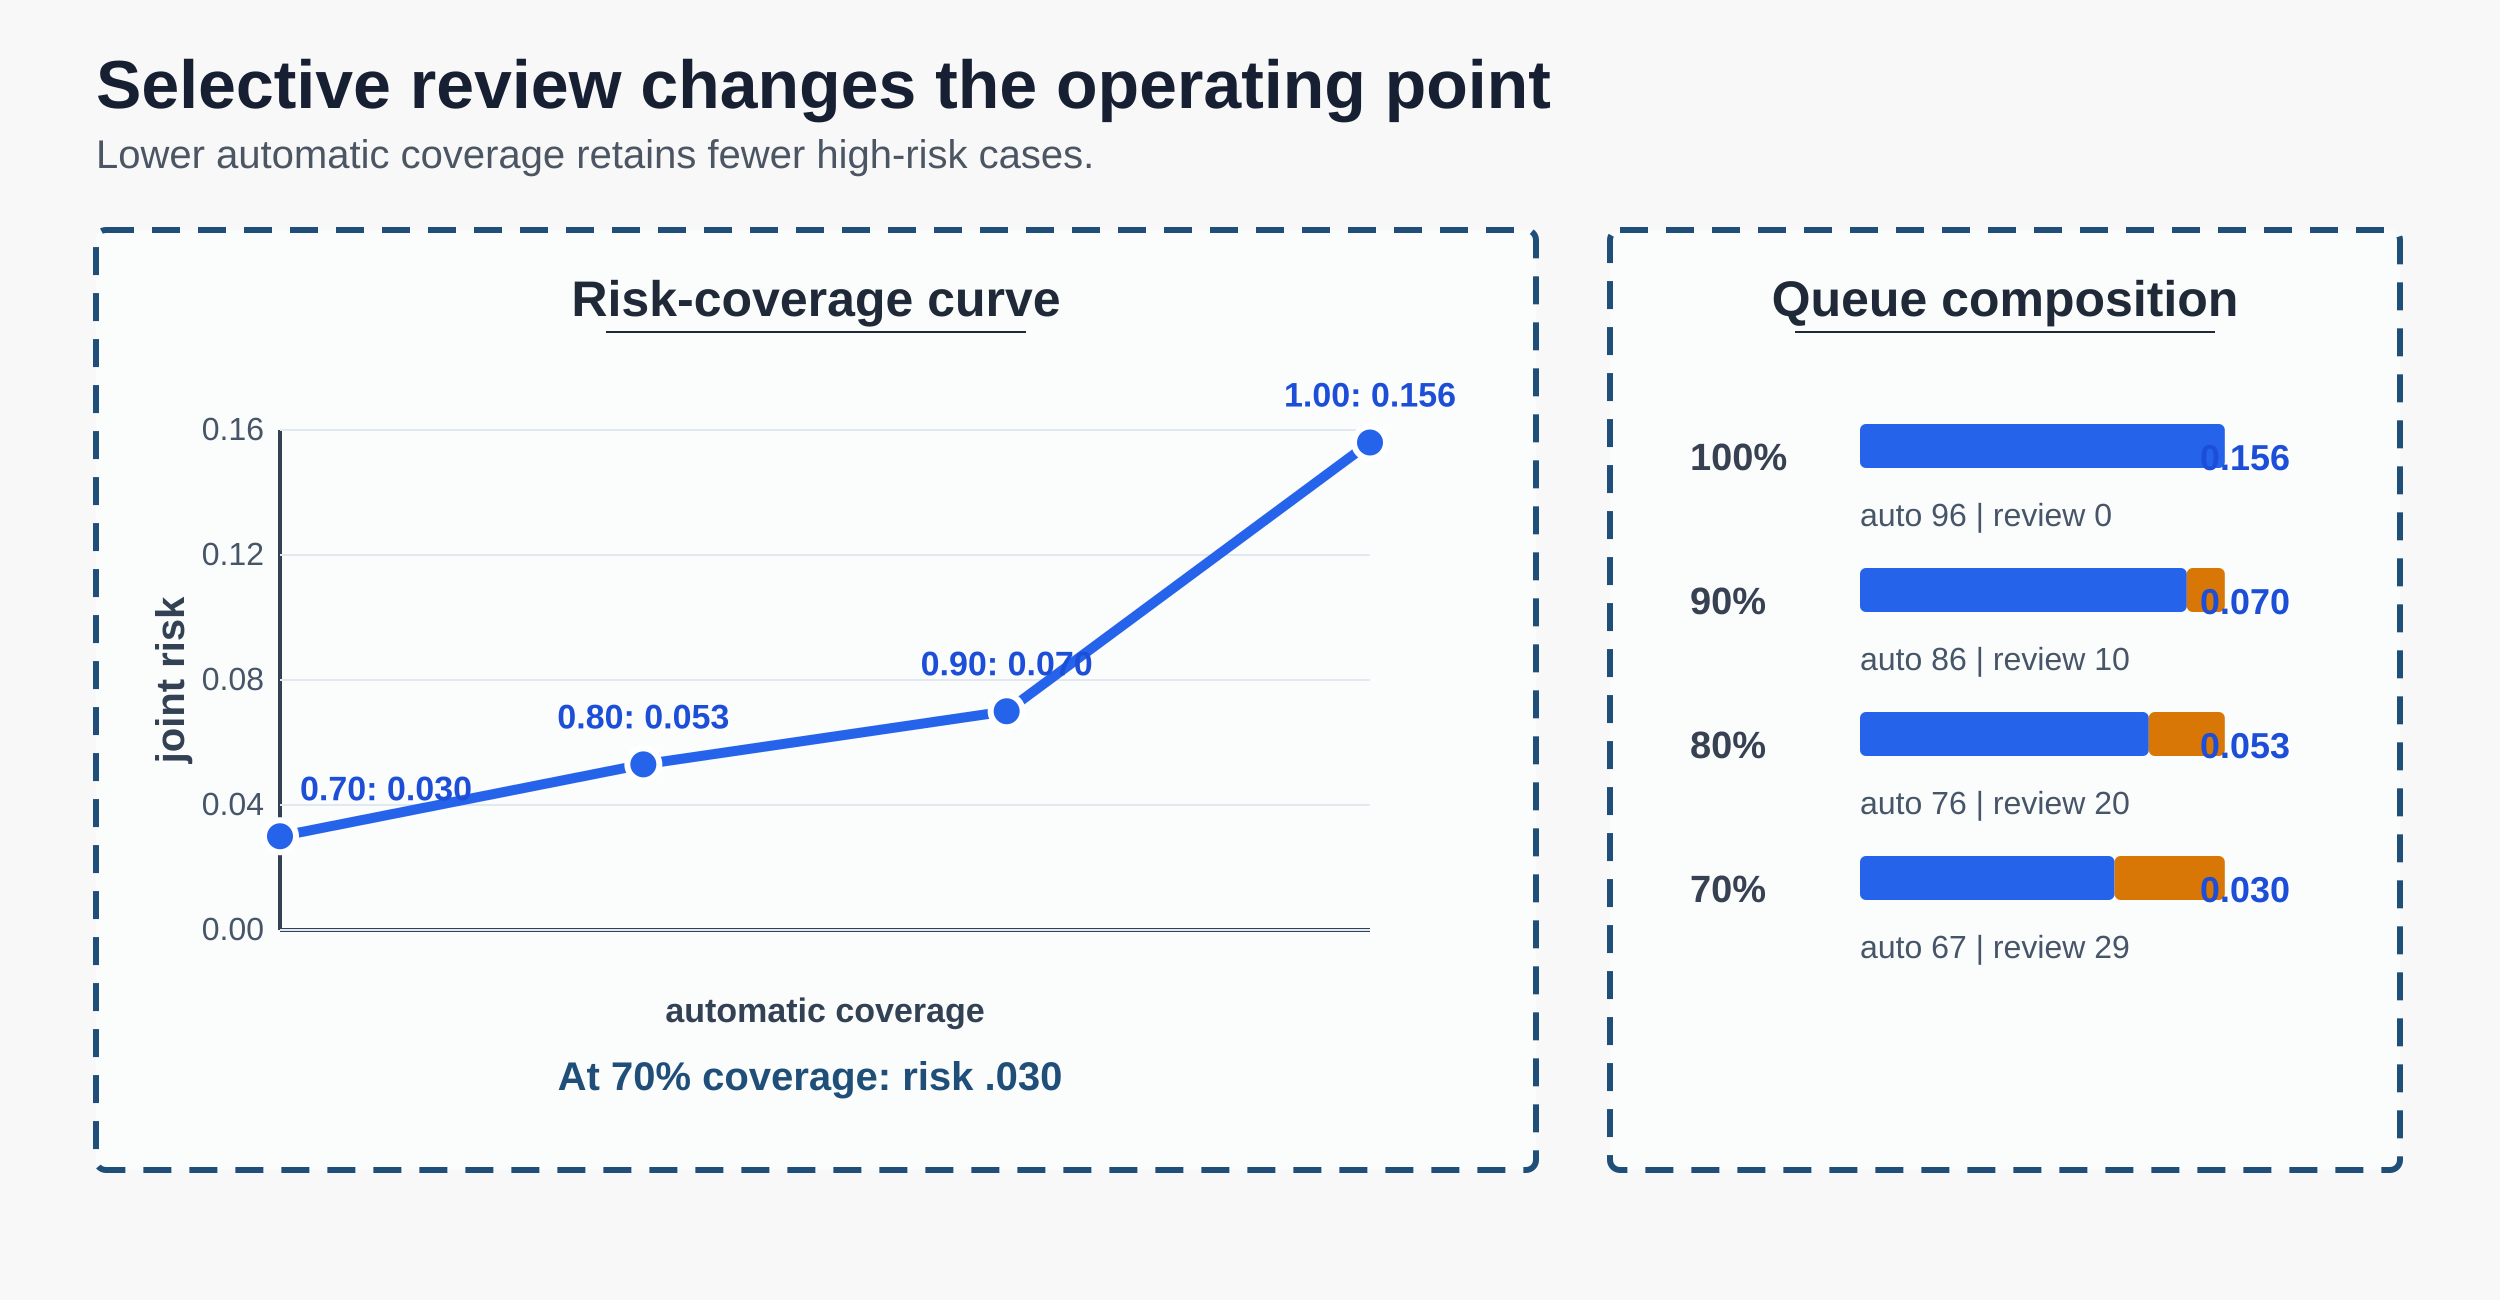
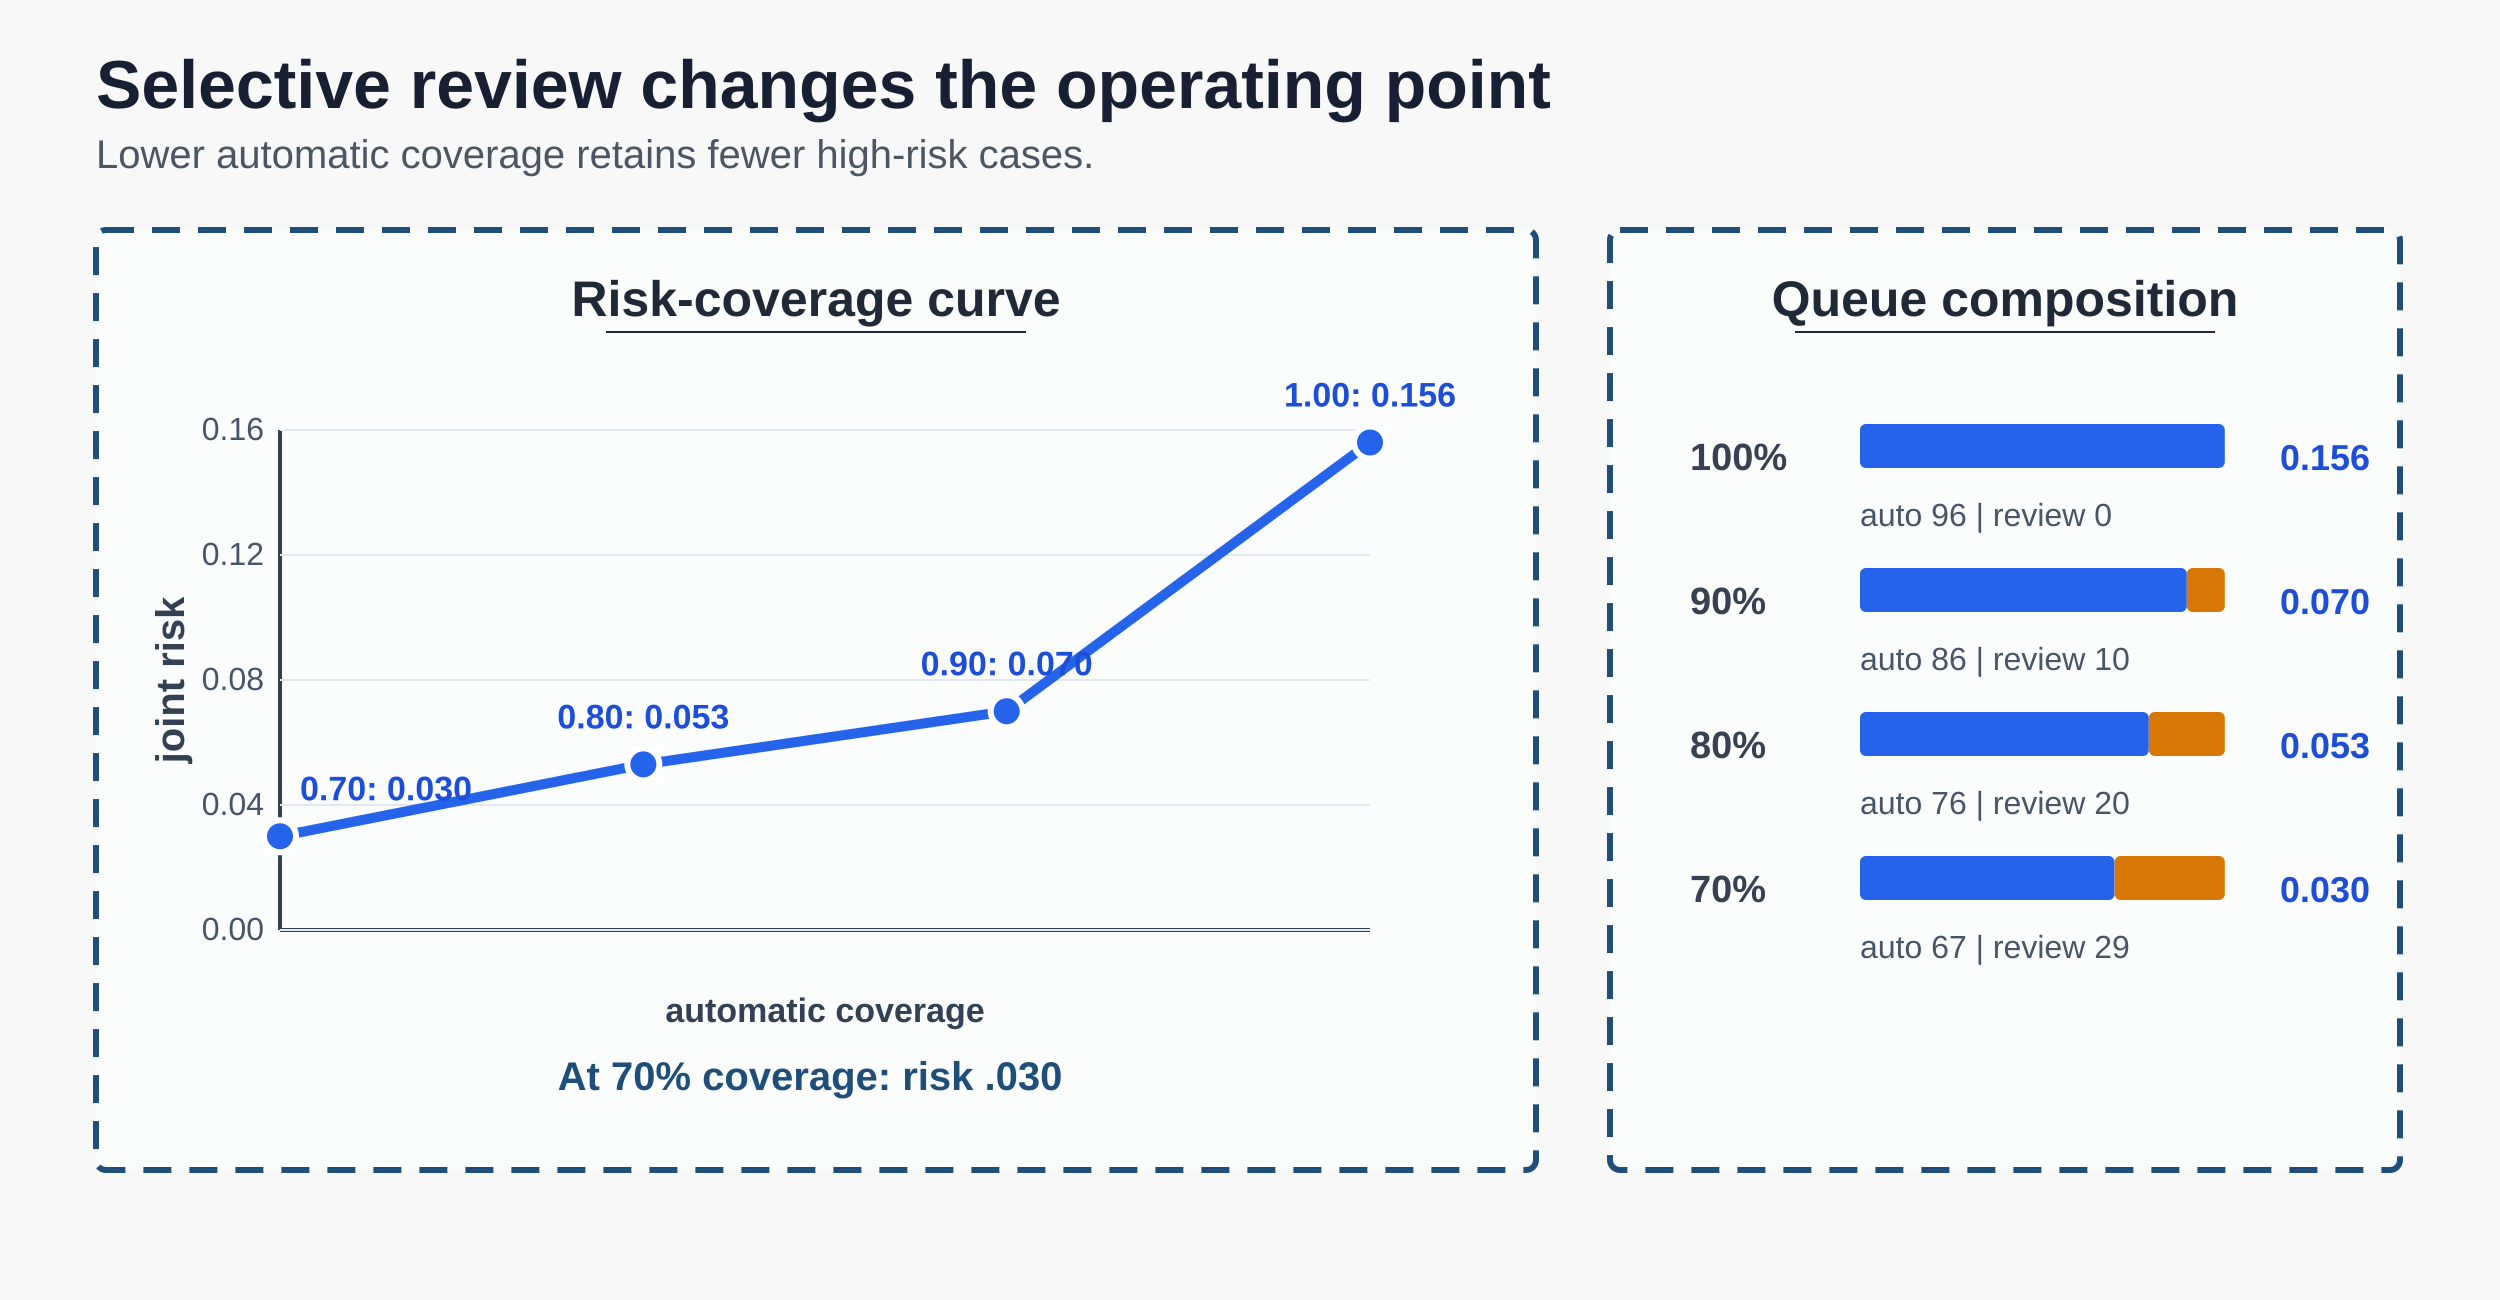
<svg xmlns="http://www.w3.org/2000/svg" width="1250" height="650" viewBox="0 0 1250 650">
  <rect width="100%" height="100%" fill="#FFFFFF" />
  <rect width="1250" height="650" fill="#F7F8F7" />
  <text x="48" y="54" font-family="Arial, Helvetica, sans-serif" font-size="34px" font-weight="700" text-anchor="start" fill="#172033">Selective review changes the operating point</text>
  <text x="48" y="84" font-family="Arial, Helvetica, sans-serif" font-size="20px" font-weight="400" text-anchor="start" fill="#4B5563">Lower automatic coverage retains fewer high-risk cases.</text>
  <rect x="48" y="115" width="720" height="470" rx="5" fill="#FBFCFC" stroke="#1F4E79" stroke-width="3" stroke-dasharray="14 9" />
  <text x="408.0" y="158" font-family="Arial, Helvetica, sans-serif" font-size="25px" font-weight="700" text-anchor="middle" fill="#1F2937">Risk-coverage curve</text>
  <line x1="303.0" y1="166" x2="513.0" y2="166" stroke="#1F2937" stroke-width="1" />
  <line x1="140" y1="215" x2="140" y2="465" stroke="#334155" stroke-width="2" />
  <line x1="140" y1="465" x2="685" y2="465" stroke="#334155" stroke-width="2" />
  <line x1="140" y1="465.0" x2="685" y2="465.0" stroke="#E2E8F0" stroke-width="1" />
  <text x="132" y="470.0" font-family="Arial, Helvetica, sans-serif" font-size="16px" font-weight="400" text-anchor="end" fill="#475569">0.00</text>
  <line x1="140" y1="402.5" x2="685" y2="402.5" stroke="#E2E8F0" stroke-width="1" />
  <text x="132" y="407.5" font-family="Arial, Helvetica, sans-serif" font-size="16px" font-weight="400" text-anchor="end" fill="#475569">0.04</text>
  <line x1="140" y1="340.0" x2="685" y2="340.0" stroke="#E2E8F0" stroke-width="1" />
  <text x="132" y="345.0" font-family="Arial, Helvetica, sans-serif" font-size="16px" font-weight="400" text-anchor="end" fill="#475569">0.08</text>
  <line x1="140" y1="277.5" x2="685" y2="277.5" stroke="#E2E8F0" stroke-width="1" />
  <text x="132" y="282.5" font-family="Arial, Helvetica, sans-serif" font-size="16px" font-weight="400" text-anchor="end" fill="#475569">0.12</text>
  <line x1="140" y1="215.0" x2="685" y2="215.0" stroke="#E2E8F0" stroke-width="1" />
  <text x="132" y="220.0" font-family="Arial, Helvetica, sans-serif" font-size="16px" font-weight="400" text-anchor="end" fill="#475569">0.16</text>
  <text x="412.5" y="511" font-family="Arial, Helvetica, sans-serif" font-size="17px" font-weight="700" text-anchor="middle" fill="#334155">automatic coverage</text>
  <text x="92" y="340.0" font-family="Arial, Helvetica, sans-serif" font-size="20px" font-weight="700" text-anchor="middle" fill="#334155" transform="rotate(-90 92 340.0)">joint risk</text>
  <line x1="685" y1="221.25" x2="503.333" y2="355.625" stroke="#2563EB" stroke-width="5" />
  <line x1="503.333" y1="355.625" x2="321.667" y2="382.188" stroke="#2563EB" stroke-width="5" />
  <line x1="321.667" y1="382.188" x2="140.0" y2="418.125" stroke="#2563EB" stroke-width="5" />
  <circle cx="685" cy="221.25" r="8" fill="#2563EB" stroke="#FFFFFF" stroke-width="3" />
  <text x="685" y="203.25" font-family="Arial, Helvetica, sans-serif" font-size="17px" font-weight="700" text-anchor="middle" fill="#1D4ED8">1.00: 0.156</text>
  <circle cx="503.333" cy="355.625" r="8" fill="#2563EB" stroke="#FFFFFF" stroke-width="3" />
  <text x="503.333" y="337.625" font-family="Arial, Helvetica, sans-serif" font-size="17px" font-weight="700" text-anchor="middle" fill="#1D4ED8">0.90: 0.070</text>
  <circle cx="321.667" cy="382.188" r="8" fill="#2563EB" stroke="#FFFFFF" stroke-width="3" />
  <text x="321.667" y="364.188" font-family="Arial, Helvetica, sans-serif" font-size="17px" font-weight="700" text-anchor="middle" fill="#1D4ED8">0.80: 0.053</text>
  <circle cx="140.0" cy="418.125" r="8" fill="#2563EB" stroke="#FFFFFF" stroke-width="3" />
  <text x="150.0" y="400.125" font-family="Arial, Helvetica, sans-serif" font-size="17px" font-weight="700" text-anchor="start" fill="#1D4ED8">0.70: 0.030</text>
  <text x="405" y="545" font-family="Arial, Helvetica, sans-serif" font-size="20px" font-weight="700" text-anchor="middle" fill="#1F4E79">At 70% coverage: risk .030</text>
  <rect x="805" y="115" width="395" height="470" rx="5" fill="#FBFCFC" stroke="#1F4E79" stroke-width="3" stroke-dasharray="14 9" />
  <text x="1002.5" y="158" font-family="Arial, Helvetica, sans-serif" font-size="25px" font-weight="700" text-anchor="middle" fill="#1F2937">Queue composition</text>
  <line x1="897.5" y1="166" x2="1107.5" y2="166" stroke="#1F2937" stroke-width="1" />
  <text x="845" y="235" font-family="Arial, Helvetica, sans-serif" font-size="19px" font-weight="700" text-anchor="start" fill="#374151">100%</text>
  <rect x="930" y="212" width="182.4" height="22" rx="3" fill="#2563EB" stroke="#2563EB" stroke-width="0" />
  <text x="930" y="263" font-family="Arial, Helvetica, sans-serif" font-size="16px" font-weight="400" text-anchor="start" fill="#475569">auto 96 | review 0</text>
-   <text x="1145" y="235" font-family="Arial, Helvetica, sans-serif" font-size="18px" font-weight="700" text-anchor="end" fill="#1D4ED8">0.156</text>
+   <text x="1185" y="235" font-family="Arial, Helvetica, sans-serif" font-size="18px" font-weight="700" text-anchor="end" fill="#1D4ED8">0.156</text>
  <text x="845" y="307" font-family="Arial, Helvetica, sans-serif" font-size="19px" font-weight="700" text-anchor="start" fill="#374151">90%</text>
  <rect x="930" y="284" width="163.4" height="22" rx="3" fill="#2563EB" stroke="#2563EB" stroke-width="0" />
  <rect x="1093.4" y="284" width="19.0" height="22" rx="3" fill="#D97706" stroke="#D97706" stroke-width="0" />
  <text x="930" y="335" font-family="Arial, Helvetica, sans-serif" font-size="16px" font-weight="400" text-anchor="start" fill="#475569">auto 86 | review 10</text>
-   <text x="1145" y="307" font-family="Arial, Helvetica, sans-serif" font-size="18px" font-weight="700" text-anchor="end" fill="#1D4ED8">0.070</text>
+   <text x="1185" y="307" font-family="Arial, Helvetica, sans-serif" font-size="18px" font-weight="700" text-anchor="end" fill="#1D4ED8">0.070</text>
  <text x="845" y="379" font-family="Arial, Helvetica, sans-serif" font-size="19px" font-weight="700" text-anchor="start" fill="#374151">80%</text>
  <rect x="930" y="356" width="144.4" height="22" rx="3" fill="#2563EB" stroke="#2563EB" stroke-width="0" />
  <rect x="1074.4" y="356" width="38.0" height="22" rx="3" fill="#D97706" stroke="#D97706" stroke-width="0" />
  <text x="930" y="407" font-family="Arial, Helvetica, sans-serif" font-size="16px" font-weight="400" text-anchor="start" fill="#475569">auto 76 | review 20</text>
-   <text x="1145" y="379" font-family="Arial, Helvetica, sans-serif" font-size="18px" font-weight="700" text-anchor="end" fill="#1D4ED8">0.053</text>
+   <text x="1185" y="379" font-family="Arial, Helvetica, sans-serif" font-size="18px" font-weight="700" text-anchor="end" fill="#1D4ED8">0.053</text>
  <text x="845" y="451" font-family="Arial, Helvetica, sans-serif" font-size="19px" font-weight="700" text-anchor="start" fill="#374151">70%</text>
  <rect x="930" y="428" width="127.3" height="22" rx="3" fill="#2563EB" stroke="#2563EB" stroke-width="0" />
  <rect x="1057.3" y="428" width="55.1" height="22" rx="3" fill="#D97706" stroke="#D97706" stroke-width="0" />
  <text x="930" y="479" font-family="Arial, Helvetica, sans-serif" font-size="16px" font-weight="400" text-anchor="start" fill="#475569">auto 67 | review 29</text>
-   <text x="1145" y="451" font-family="Arial, Helvetica, sans-serif" font-size="18px" font-weight="700" text-anchor="end" fill="#1D4ED8">0.030</text>
+   <text x="1185" y="451" font-family="Arial, Helvetica, sans-serif" font-size="18px" font-weight="700" text-anchor="end" fill="#1D4ED8">0.030</text>
</svg>
